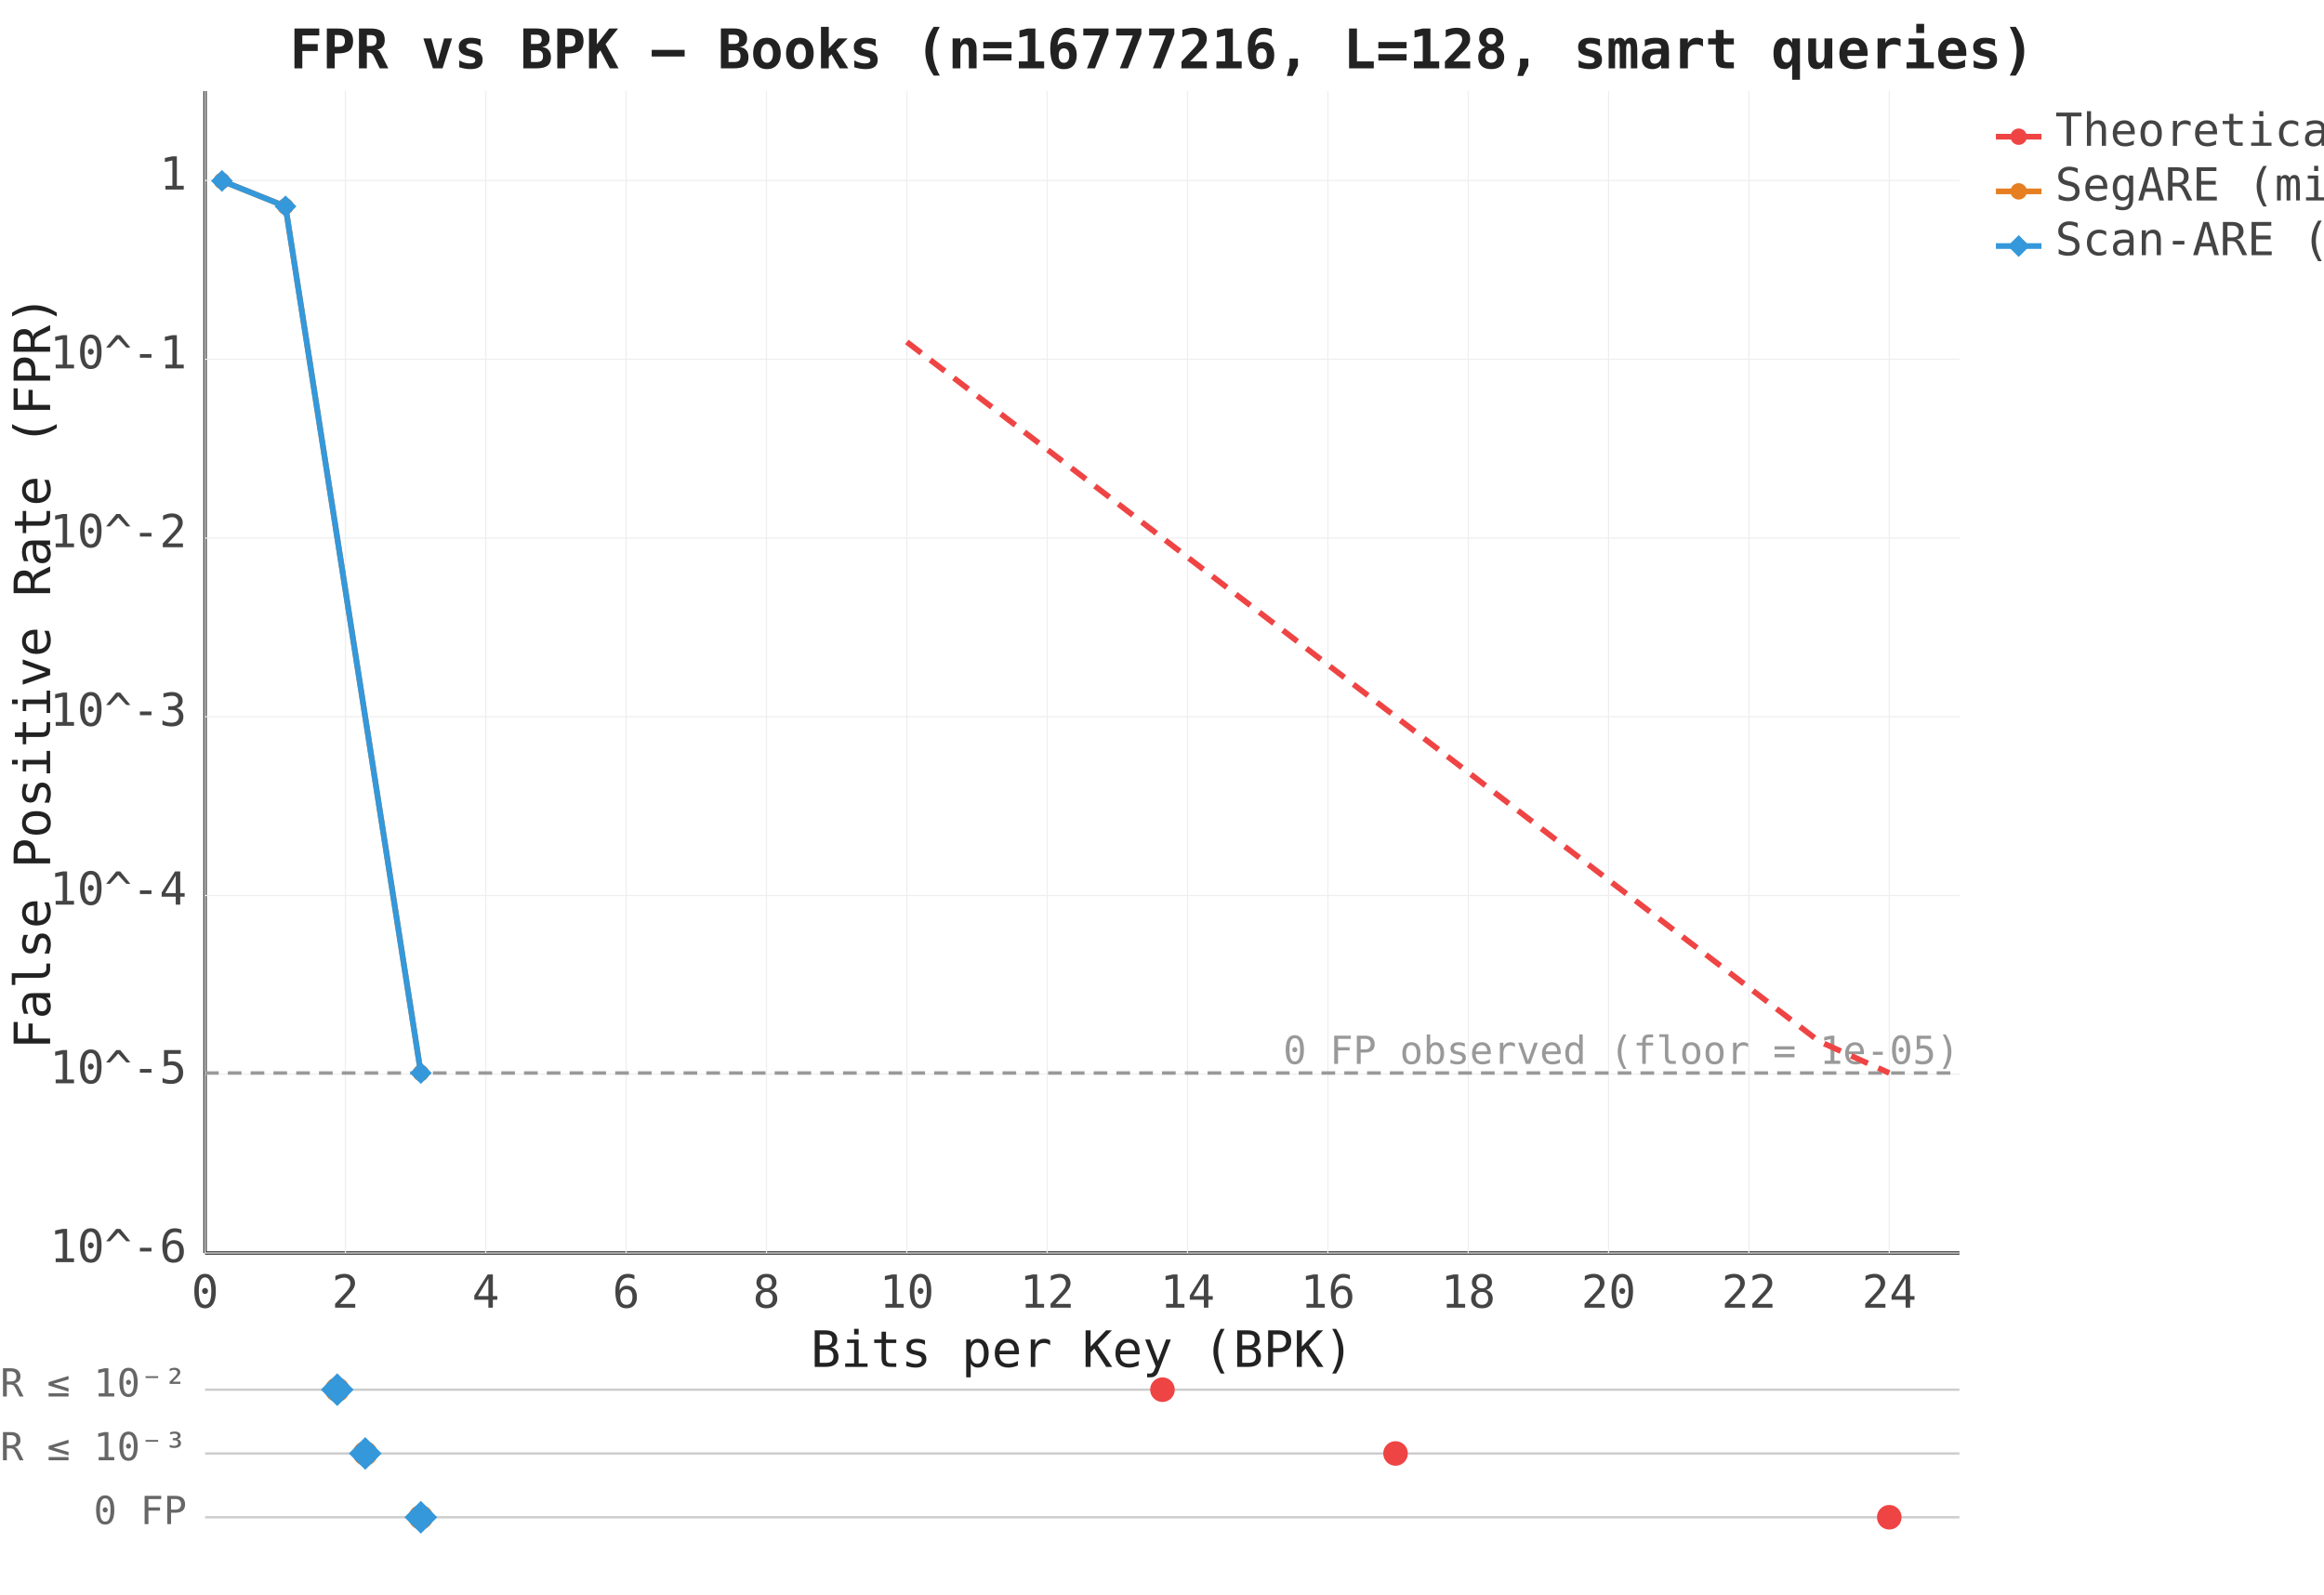
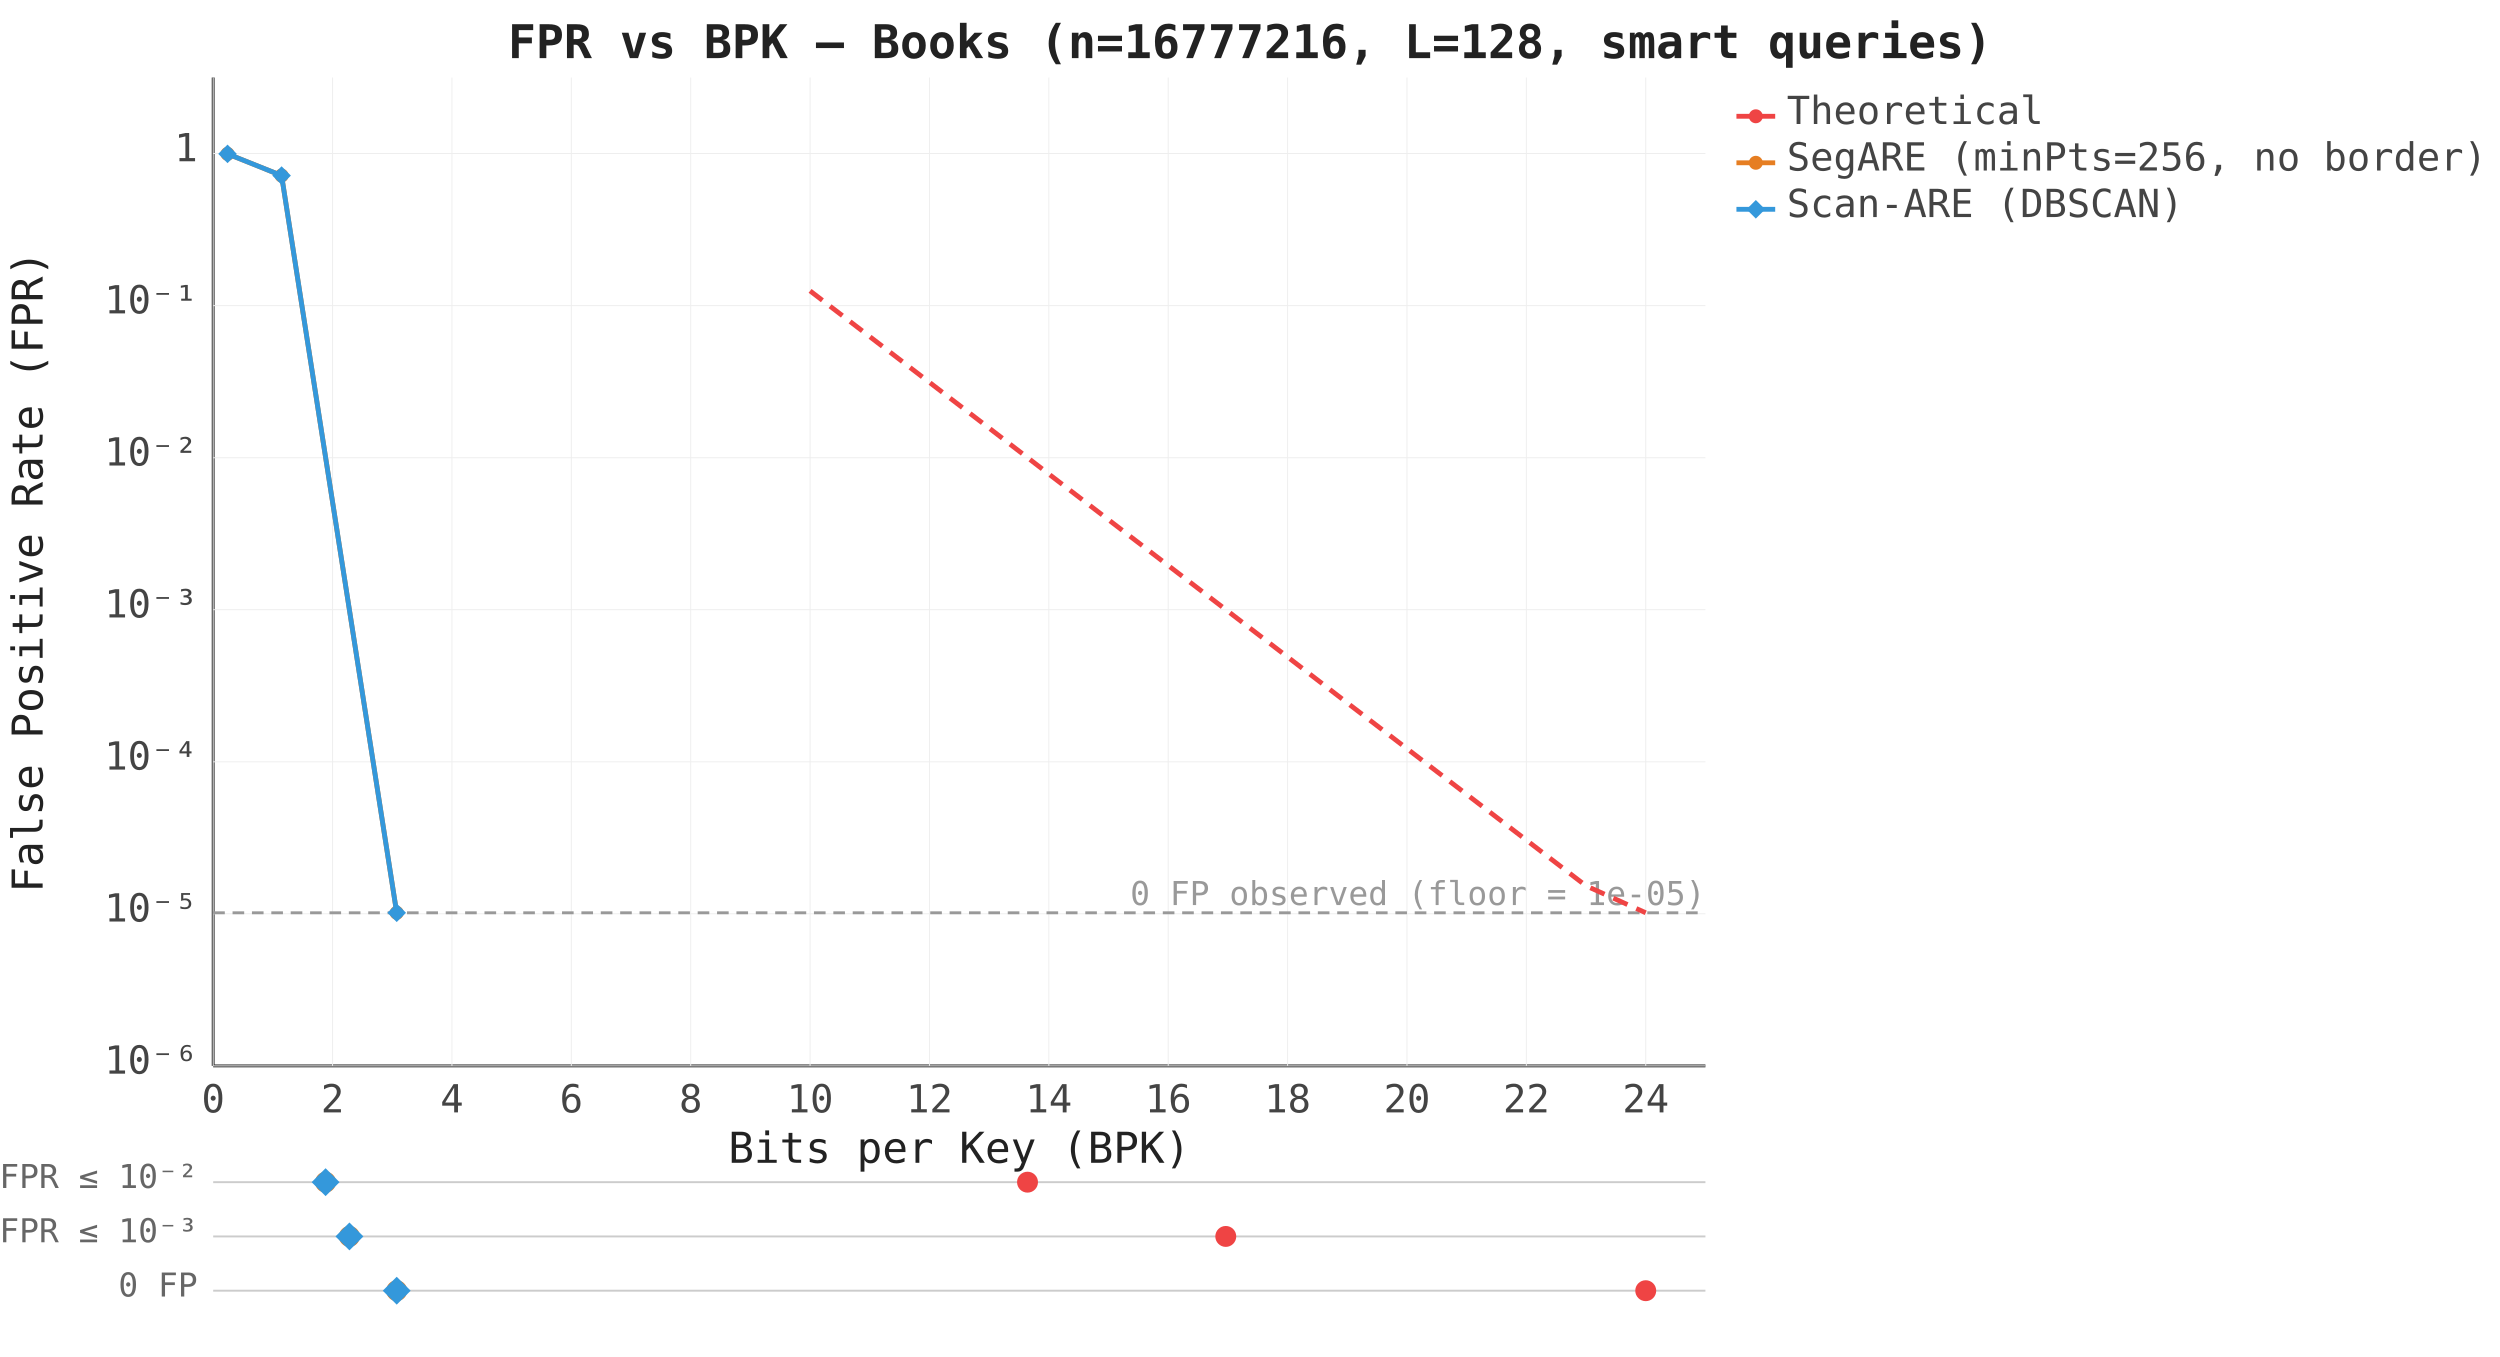
- <svg xmlns="http://www.w3.org/2000/svg" width="1020" height="700" viewBox="0 0 1020 700">
+ <svg xmlns="http://www.w3.org/2000/svg" width="1290" height="700" viewBox="0 0 1290 700">
  <defs>
    <clipPath id="plot-region">
-       <rect x="90.0" y="40.0" width="770.0" height="510.0" />
+       <rect x="110.0" y="40.0" width="770.0" height="510.0" />
    </clipPath>
  </defs>
  <style>text{font-family:Menlo,Monaco,monospace;font-size:22px;fill:#222} .axis{stroke:#333;stroke-width:1.5} .grid{stroke:#eee;stroke-width:0.5} .label{font-size:20px;fill:#444}</style>
-   <text x="510" y="30" text-anchor="middle" style="font-size:24px;font-weight:bold">FPR vs BPK — Books  (n=16777216, L=128, smart queries)</text>
-   <line class="axis" x1="90.0" y1="550.0" x2="860.0" y2="550.0" />
-   <line class="axis" x1="90.0" y1="40.0" x2="90.0" y2="550.0" />
-   <line class="grid" x1="90.0" y1="550.0" x2="860.0" y2="550.0" />
-   <text class="label" x="82.0" y="554.0" text-anchor="end">10^-6</text>
-   <line class="grid" x1="90.0" y1="471.5" x2="860.0" y2="471.5" />
-   <text class="label" x="82.0" y="475.5" text-anchor="end">10^-5</text>
-   <line class="grid" x1="90.0" y1="393.1" x2="860.0" y2="393.1" />
-   <text class="label" x="82.0" y="397.1" text-anchor="end">10^-4</text>
-   <line class="grid" x1="90.0" y1="314.6" x2="860.0" y2="314.6" />
-   <text class="label" x="82.0" y="318.6" text-anchor="end">10^-3</text>
-   <line class="grid" x1="90.0" y1="236.2" x2="860.0" y2="236.2" />
-   <text class="label" x="82.0" y="240.2" text-anchor="end">10^-2</text>
-   <line class="grid" x1="90.0" y1="157.7" x2="860.0" y2="157.7" />
-   <text class="label" x="82.0" y="161.7" text-anchor="end">10^-1</text>
-   <line class="grid" x1="90.0" y1="79.2" x2="860.0" y2="79.2" />
-   <text class="label" x="82.0" y="83.2" text-anchor="end">1</text>
-   <line class="grid" x1="90.0" y1="40.0" x2="90.0" y2="550.0" />
-   <text class="label" x="90.0" y="574.0" text-anchor="middle">0</text>
-   <line class="grid" x1="151.6" y1="40.0" x2="151.6" y2="550.0" />
-   <text class="label" x="151.6" y="574.0" text-anchor="middle">2</text>
-   <line class="grid" x1="213.2" y1="40.0" x2="213.2" y2="550.0" />
-   <text class="label" x="213.2" y="574.0" text-anchor="middle">4</text>
-   <line class="grid" x1="274.8" y1="40.0" x2="274.8" y2="550.0" />
-   <text class="label" x="274.8" y="574.0" text-anchor="middle">6</text>
-   <line class="grid" x1="336.4" y1="40.0" x2="336.4" y2="550.0" />
-   <text class="label" x="336.4" y="574.0" text-anchor="middle">8</text>
-   <line class="grid" x1="398.0" y1="40.0" x2="398.0" y2="550.0" />
-   <text class="label" x="398.0" y="574.0" text-anchor="middle">10</text>
-   <line class="grid" x1="459.6" y1="40.0" x2="459.6" y2="550.0" />
-   <text class="label" x="459.6" y="574.0" text-anchor="middle">12</text>
-   <line class="grid" x1="521.2" y1="40.0" x2="521.2" y2="550.0" />
-   <text class="label" x="521.2" y="574.0" text-anchor="middle">14</text>
-   <line class="grid" x1="582.8" y1="40.0" x2="582.8" y2="550.0" />
-   <text class="label" x="582.8" y="574.0" text-anchor="middle">16</text>
-   <line class="grid" x1="644.4" y1="40.0" x2="644.4" y2="550.0" />
-   <text class="label" x="644.4" y="574.0" text-anchor="middle">18</text>
-   <line class="grid" x1="706.0" y1="40.0" x2="706.0" y2="550.0" />
-   <text class="label" x="706.0" y="574.0" text-anchor="middle">20</text>
-   <line class="grid" x1="767.6" y1="40.0" x2="767.6" y2="550.0" />
-   <text class="label" x="767.6" y="574.0" text-anchor="middle">22</text>
-   <line class="grid" x1="829.2" y1="40.0" x2="829.2" y2="550.0" />
-   <text class="label" x="829.2" y="574.0" text-anchor="middle">24</text>
-   <line x1="90.0" y1="471.0" x2="860.0" y2="471.0" stroke="#999" stroke-width="1.5" stroke-dasharray="6,4" />
-   <text x="860.0" y="467.0" text-anchor="end" style="font-size:17px;fill:#999">0 FP observed (floor = 1e-05)</text>
+   <text x="645" y="30" text-anchor="middle" style="font-size:24px;font-weight:bold">FPR vs BPK — Books  (n=16777216, L=128, smart queries)</text>
+   <line class="axis" x1="110.0" y1="550.0" x2="880.0" y2="550.0" />
+   <line class="axis" x1="110.0" y1="40.0" x2="110.0" y2="550.0" />
+   <line class="grid" x1="110.0" y1="550.0" x2="880.0" y2="550.0" />
+   <text class="label" x="102.0" y="554.0" text-anchor="end">10⁻⁶</text>
+   <line class="grid" x1="110.0" y1="471.5" x2="880.0" y2="471.5" />
+   <text class="label" x="102.0" y="475.5" text-anchor="end">10⁻⁵</text>
+   <line class="grid" x1="110.0" y1="393.1" x2="880.0" y2="393.1" />
+   <text class="label" x="102.0" y="397.1" text-anchor="end">10⁻⁴</text>
+   <line class="grid" x1="110.0" y1="314.6" x2="880.0" y2="314.6" />
+   <text class="label" x="102.0" y="318.6" text-anchor="end">10⁻³</text>
+   <line class="grid" x1="110.0" y1="236.2" x2="880.0" y2="236.2" />
+   <text class="label" x="102.0" y="240.2" text-anchor="end">10⁻²</text>
+   <line class="grid" x1="110.0" y1="157.7" x2="880.0" y2="157.7" />
+   <text class="label" x="102.0" y="161.7" text-anchor="end">10⁻¹</text>
+   <line class="grid" x1="110.0" y1="79.2" x2="880.0" y2="79.2" />
+   <text class="label" x="102.0" y="83.2" text-anchor="end">1</text>
+   <line class="grid" x1="110.0" y1="40.0" x2="110.0" y2="550.0" />
+   <text class="label" x="110.0" y="574.0" text-anchor="middle">0</text>
+   <line class="grid" x1="171.6" y1="40.0" x2="171.6" y2="550.0" />
+   <text class="label" x="171.6" y="574.0" text-anchor="middle">2</text>
+   <line class="grid" x1="233.2" y1="40.0" x2="233.2" y2="550.0" />
+   <text class="label" x="233.2" y="574.0" text-anchor="middle">4</text>
+   <line class="grid" x1="294.8" y1="40.0" x2="294.8" y2="550.0" />
+   <text class="label" x="294.8" y="574.0" text-anchor="middle">6</text>
+   <line class="grid" x1="356.4" y1="40.0" x2="356.4" y2="550.0" />
+   <text class="label" x="356.4" y="574.0" text-anchor="middle">8</text>
+   <line class="grid" x1="418.0" y1="40.0" x2="418.0" y2="550.0" />
+   <text class="label" x="418.0" y="574.0" text-anchor="middle">10</text>
+   <line class="grid" x1="479.6" y1="40.0" x2="479.6" y2="550.0" />
+   <text class="label" x="479.6" y="574.0" text-anchor="middle">12</text>
+   <line class="grid" x1="541.2" y1="40.0" x2="541.2" y2="550.0" />
+   <text class="label" x="541.2" y="574.0" text-anchor="middle">14</text>
+   <line class="grid" x1="602.8" y1="40.0" x2="602.8" y2="550.0" />
+   <text class="label" x="602.8" y="574.0" text-anchor="middle">16</text>
+   <line class="grid" x1="664.4" y1="40.0" x2="664.4" y2="550.0" />
+   <text class="label" x="664.4" y="574.0" text-anchor="middle">18</text>
+   <line class="grid" x1="726.0" y1="40.0" x2="726.0" y2="550.0" />
+   <text class="label" x="726.0" y="574.0" text-anchor="middle">20</text>
+   <line class="grid" x1="787.6" y1="40.0" x2="787.6" y2="550.0" />
+   <text class="label" x="787.6" y="574.0" text-anchor="middle">22</text>
+   <line class="grid" x1="849.2" y1="40.0" x2="849.2" y2="550.0" />
+   <text class="label" x="849.2" y="574.0" text-anchor="middle">24</text>
+   <line x1="110.0" y1="471.0" x2="880.0" y2="471.0" stroke="#999" stroke-width="1.5" stroke-dasharray="6,4" />
+   <text x="880.0" y="467.0" text-anchor="end" style="font-size:17px;fill:#999">0 FP observed (floor = 1e-05)</text>
  <g clip-path="url(#plot-region)">
-     <polyline fill="none" stroke="#ef4444" stroke-width="2.5" stroke-dasharray="8,5" points="398.0,150.1 428.8,173.7 459.6,197.3 490.4,220.9 521.2,244.6 552.0,268.2 582.8,291.8 613.6,315.4 644.4,339.0 675.2,362.7 706.0,386.3 736.8,409.9 767.6,433.5 798.4,457.1 829.2,471.0" />
-     <polyline fill="none" stroke="#e67e22" stroke-width="2.5" points="97.4,79.4 125.3,90.6 184.7,471.0" />
-     <circle cx="97.4" cy="79.4" r="3.6" fill="#e67e22" />
-     <circle cx="125.3" cy="90.6" r="3.6" fill="#e67e22" />
-     <circle cx="184.7" cy="471.0" r="3.6" fill="#e67e22" />
-     <polyline fill="none" stroke="#3498db" stroke-width="2.5" points="97.4,79.4 125.3,90.6 184.7,471.0" />
-     <polygon points="97.4,74.6 102.2,79.4 97.4,84.2 92.6,79.4" fill="#3498db" />
-     <polygon points="125.3,85.8 130.1,90.6 125.3,95.4 120.5,90.6" fill="#3498db" />
-     <polygon points="184.7,466.2 189.5,471.0 184.7,475.8 179.9,471.0" fill="#3498db" />
+     <polyline fill="none" stroke="#ef4444" stroke-width="2.5" stroke-dasharray="8,5" points="418.0,150.1 448.8,173.7 479.6,197.3 510.4,220.9 541.2,244.6 572.0,268.2 602.8,291.8 633.6,315.4 664.4,339.0 695.2,362.7 726.0,386.3 756.8,409.9 787.6,433.5 818.4,457.1 849.2,471.0" />
+     <polyline fill="none" stroke="#e67e22" stroke-width="2.5" points="117.4,79.4 145.3,90.6 204.7,471.0" />
+     <circle cx="117.4" cy="79.4" r="3.6" fill="#e67e22" />
+     <circle cx="145.3" cy="90.6" r="3.6" fill="#e67e22" />
+     <circle cx="204.7" cy="471.0" r="3.6" fill="#e67e22" />
+     <polyline fill="none" stroke="#3498db" stroke-width="2.5" points="117.4,79.4 145.3,90.6 204.7,471.0" />
+     <polygon points="117.4,74.6 122.2,79.4 117.4,84.2 112.6,79.4" fill="#3498db" />
+     <polygon points="145.3,85.8 150.1,90.6 145.3,95.4 140.5,90.6" fill="#3498db" />
+     <polygon points="204.7,466.2 209.5,471.0 204.7,475.8 199.9,471.0" fill="#3498db" />
  </g>
-   <line x1="876" y1="60" x2="896" y2="60" stroke="#ef4444" stroke-width="2.5" stroke-dasharray="8,5" />
-   <circle cx="886.0" cy="60.0" r="3.6" fill="#ef4444" />
-   <text class="label" x="902" y="64">Theoretical</text>
-   <line x1="876" y1="84" x2="896" y2="84" stroke="#e67e22" stroke-width="2.5" />
-   <circle cx="886.0" cy="84.0" r="3.6" fill="#e67e22" />
-   <text class="label" x="902" y="88">SegARE (minPts=256, no border)</text>
-   <line x1="876" y1="108" x2="896" y2="108" stroke="#3498db" stroke-width="2.5" />
-   <polygon points="886.0,103.2 890.8,108.0 886.0,112.8 881.2,108.0" fill="#3498db" />
-   <text class="label" x="902" y="112">Scan-ARE (DBSCAN)</text>
-   <text x="475" y="600" text-anchor="middle" style="font-size:22px">Bits per Key (BPK)</text>
+   <line x1="896" y1="60" x2="916" y2="60" stroke="#ef4444" stroke-width="2.5" stroke-dasharray="8,5" />
+   <circle cx="906.0" cy="60.0" r="3.6" fill="#ef4444" />
+   <text class="label" x="922" y="64">Theoretical</text>
+   <line x1="896" y1="84" x2="916" y2="84" stroke="#e67e22" stroke-width="2.5" />
+   <circle cx="906.0" cy="84.0" r="3.6" fill="#e67e22" />
+   <text class="label" x="922" y="88">SegARE (minPts=256, no border)</text>
+   <line x1="896" y1="108" x2="916" y2="108" stroke="#3498db" stroke-width="2.5" />
+   <polygon points="906.0,103.2 910.8,108.0 906.0,112.8 901.2,108.0" fill="#3498db" />
+   <text class="label" x="922" y="112">Scan-ARE (DBSCAN)</text>
+   <text x="495" y="600" text-anchor="middle" style="font-size:22px">Bits per Key (BPK)</text>
  <text transform="translate(22,295) rotate(-90)" text-anchor="middle" style="font-size:22px">False Positive Rate (FPR)</text>
-   <line x1="90.0" y1="610.0" x2="860.0" y2="610.0" stroke="#ccc" stroke-width="1" />
-   <text x="82.0" y="613.0" text-anchor="end" style="font-size:17px;fill:#666">FPR ≤ 10⁻²</text>
-   <g transform="translate(510.2,610.0) scale(1.5) translate(-510.2,-610.0)">
-     <circle cx="510.2" cy="610.0" r="3.6" fill="#ef4444" />
+   <line x1="110.0" y1="610.0" x2="880.0" y2="610.0" stroke="#ccc" stroke-width="1" />
+   <text x="102.0" y="613.0" text-anchor="end" style="font-size:17px;fill:#666">FPR ≤ 10⁻²</text>
+   <g transform="translate(530.2,610.0) scale(1.5) translate(-530.2,-610.0)">
+     <circle cx="530.2" cy="610.0" r="3.6" fill="#ef4444" />
  </g>
-   <g transform="translate(148.0,610.0) scale(1.5) translate(-148.0,-610.0)">
-     <circle cx="148.0" cy="610.0" r="3.6" fill="#e67e22" />
+   <g transform="translate(168.0,610.0) scale(1.5) translate(-168.0,-610.0)">
+     <circle cx="168.0" cy="610.0" r="3.6" fill="#e67e22" />
  </g>
-   <g transform="translate(148.0,610.0) scale(1.5) translate(-148.0,-610.0)">
-     <polygon points="148.0,605.2 152.8,610.0 148.0,614.8 143.2,610.0" fill="#3498db" />
+   <g transform="translate(168.0,610.0) scale(1.5) translate(-168.0,-610.0)">
+     <polygon points="168.0,605.2 172.8,610.0 168.0,614.8 163.2,610.0" fill="#3498db" />
  </g>
-   <line x1="90.0" y1="638.0" x2="860.0" y2="638.0" stroke="#ccc" stroke-width="1" />
-   <text x="82.0" y="641.0" text-anchor="end" style="font-size:17px;fill:#666">FPR ≤ 10⁻³</text>
-   <g transform="translate(612.5,638.0) scale(1.5) translate(-612.5,-638.0)">
-     <circle cx="612.5" cy="638.0" r="3.6" fill="#ef4444" />
+   <line x1="110.0" y1="638.0" x2="880.0" y2="638.0" stroke="#ccc" stroke-width="1" />
+   <text x="102.0" y="641.0" text-anchor="end" style="font-size:17px;fill:#666">FPR ≤ 10⁻³</text>
+   <g transform="translate(632.5,638.0) scale(1.5) translate(-632.5,-638.0)">
+     <circle cx="632.5" cy="638.0" r="3.6" fill="#ef4444" />
  </g>
-   <g transform="translate(160.3,638.0) scale(1.5) translate(-160.3,-638.0)">
-     <circle cx="160.3" cy="638.0" r="3.6" fill="#e67e22" />
+   <g transform="translate(180.3,638.0) scale(1.5) translate(-180.3,-638.0)">
+     <circle cx="180.3" cy="638.0" r="3.6" fill="#e67e22" />
  </g>
-   <g transform="translate(160.3,638.0) scale(1.5) translate(-160.3,-638.0)">
-     <polygon points="160.3,633.2 165.1,638.0 160.3,642.8 155.5,638.0" fill="#3498db" />
+   <g transform="translate(180.3,638.0) scale(1.5) translate(-180.3,-638.0)">
+     <polygon points="180.3,633.2 185.1,638.0 180.3,642.8 175.5,638.0" fill="#3498db" />
  </g>
-   <line x1="90.0" y1="666.0" x2="860.0" y2="666.0" stroke="#ccc" stroke-width="1" />
-   <text x="82.0" y="669.0" text-anchor="end" style="font-size:17px;fill:#666">0 FP</text>
-   <g transform="translate(829.2,666.0) scale(1.5) translate(-829.2,-666.0)">
-     <circle cx="829.2" cy="666.0" r="3.6" fill="#ef4444" />
+   <line x1="110.0" y1="666.0" x2="880.0" y2="666.0" stroke="#ccc" stroke-width="1" />
+   <text x="102.0" y="669.0" text-anchor="end" style="font-size:17px;fill:#666">0 FP</text>
+   <g transform="translate(849.2,666.0) scale(1.5) translate(-849.2,-666.0)">
+     <circle cx="849.2" cy="666.0" r="3.6" fill="#ef4444" />
  </g>
-   <g transform="translate(184.7,666.0) scale(1.5) translate(-184.7,-666.0)">
-     <circle cx="184.7" cy="666.0" r="3.6" fill="#e67e22" />
+   <g transform="translate(204.7,666.0) scale(1.5) translate(-204.7,-666.0)">
+     <circle cx="204.7" cy="666.0" r="3.6" fill="#e67e22" />
  </g>
-   <g transform="translate(184.7,666.0) scale(1.5) translate(-184.7,-666.0)">
-     <polygon points="184.7,661.2 189.5,666.0 184.7,670.8 179.9,666.0" fill="#3498db" />
+   <g transform="translate(204.7,666.0) scale(1.5) translate(-204.7,-666.0)">
+     <polygon points="204.7,661.2 209.5,666.0 204.7,670.8 199.9,666.0" fill="#3498db" />
  </g>
</svg>
